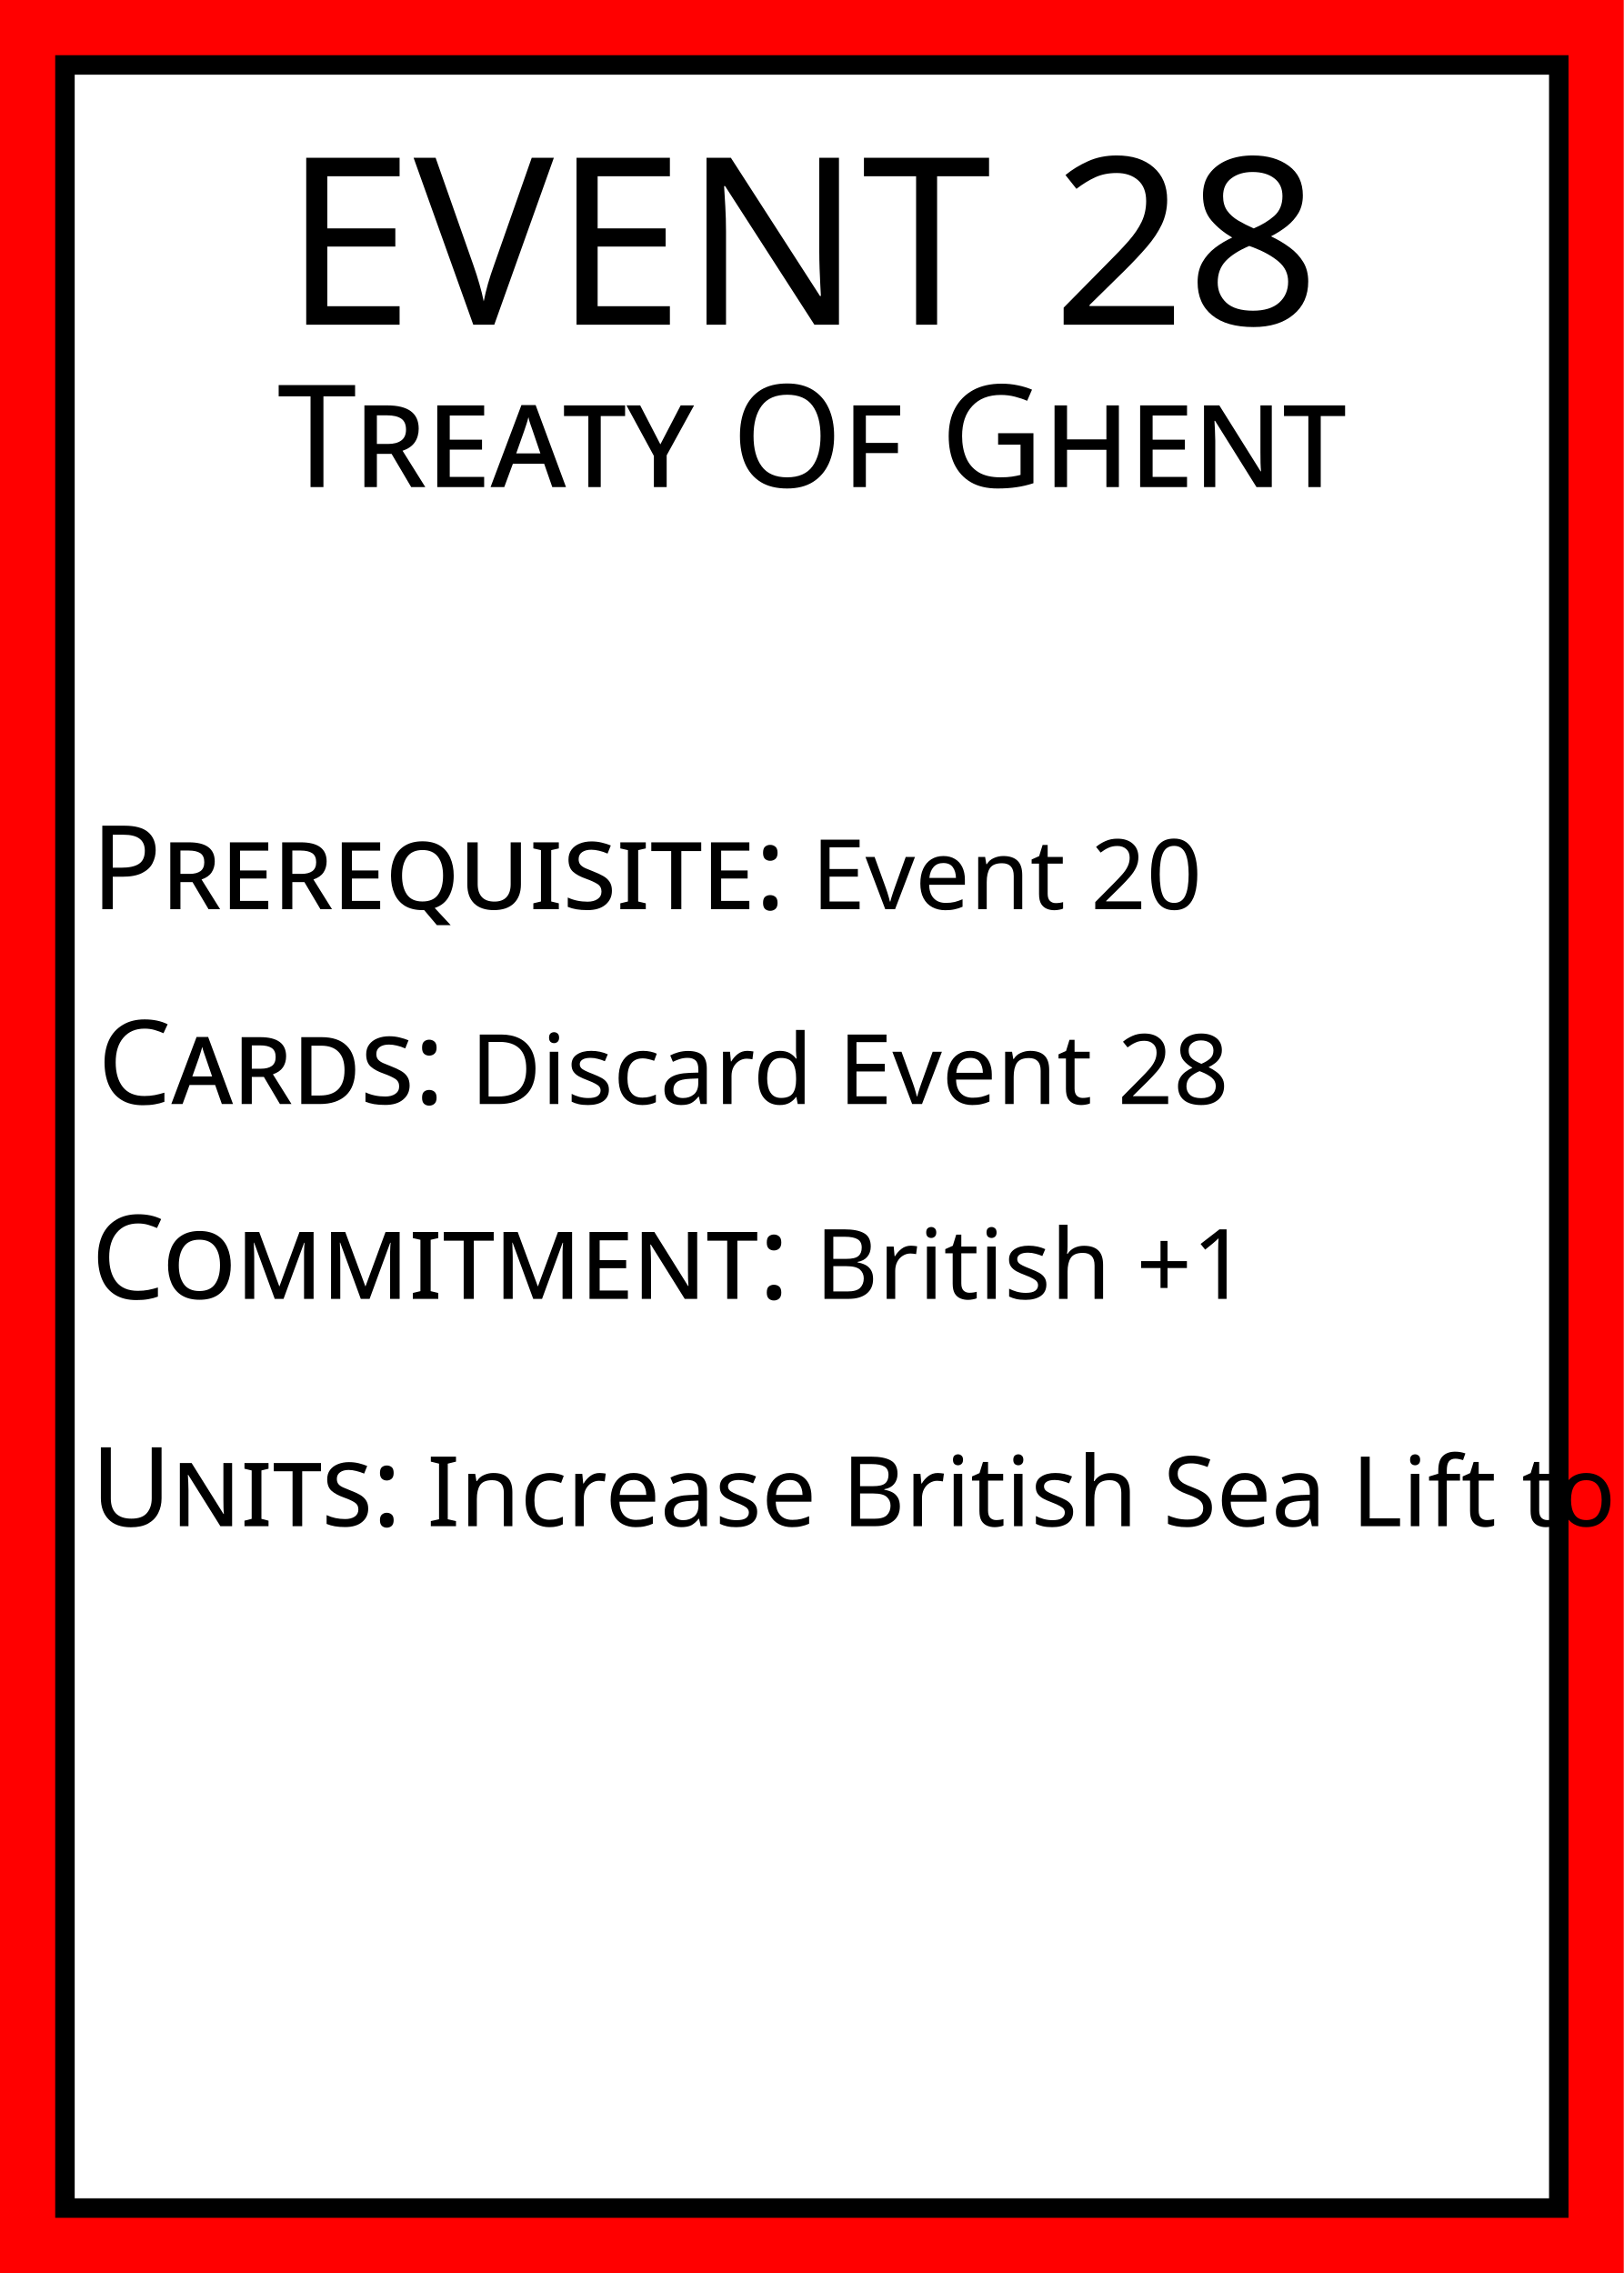
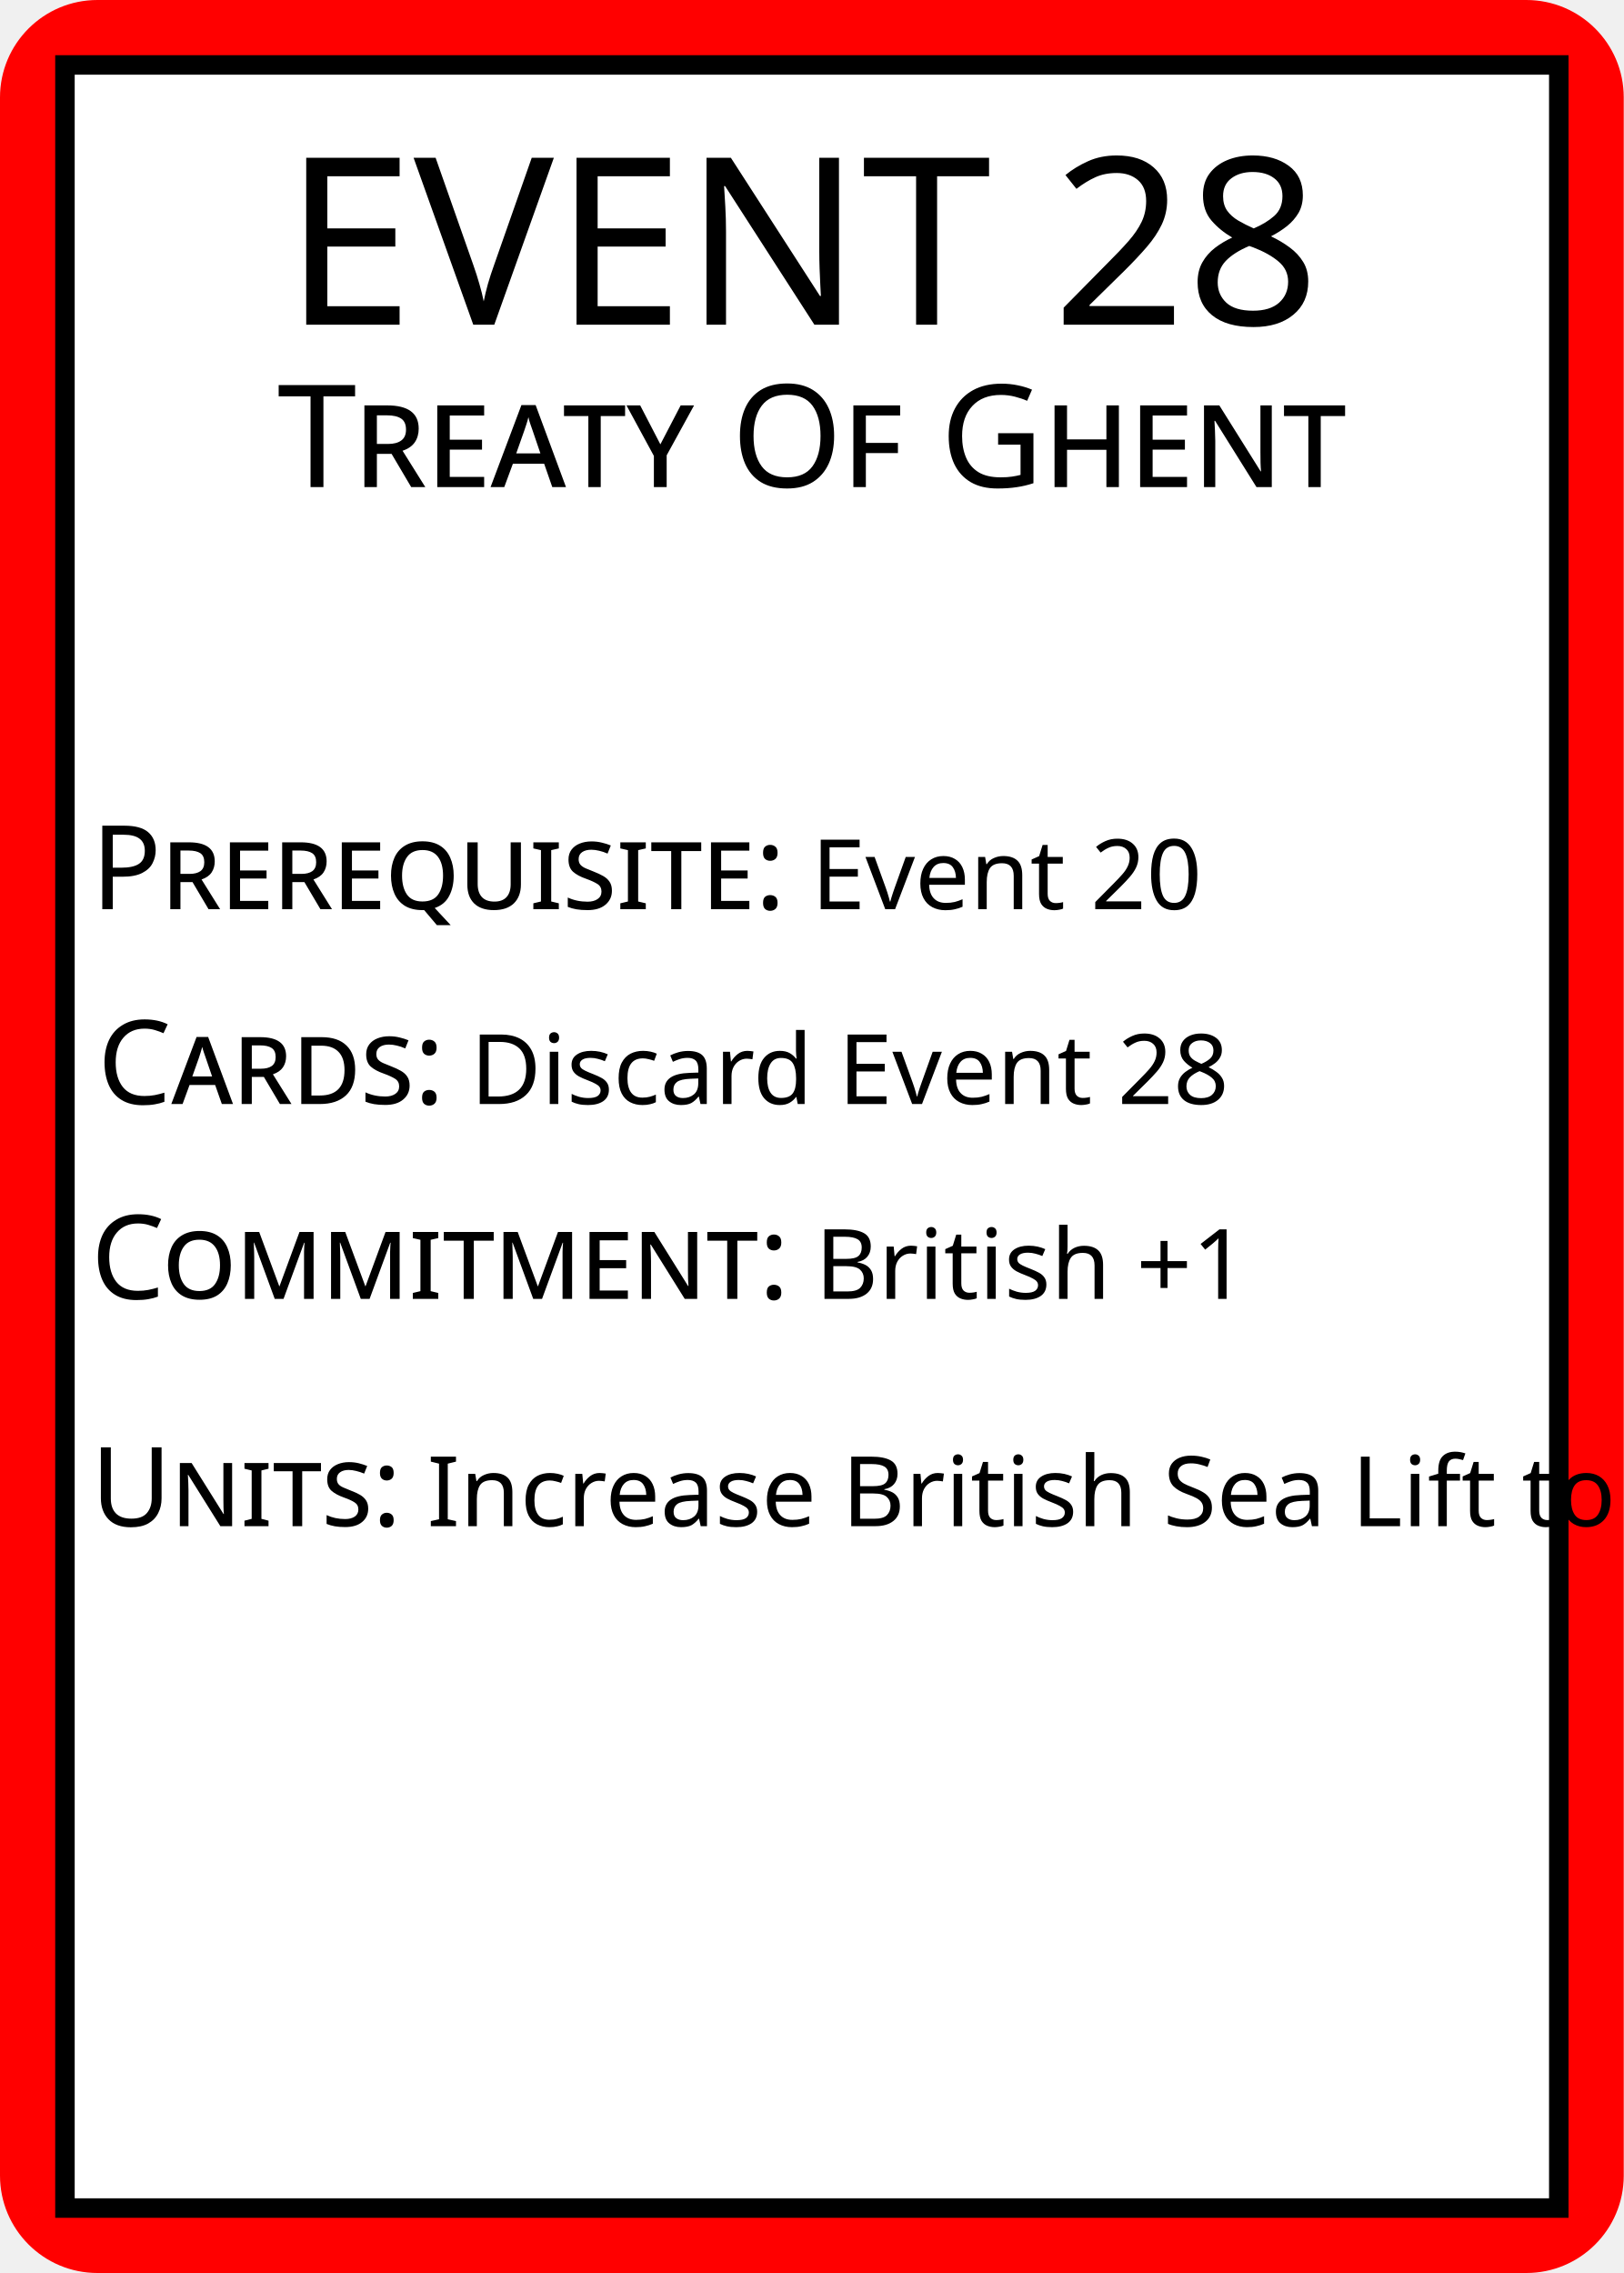
<svg xmlns="http://www.w3.org/2000/svg" width="250" height="350">
-   <rect id="card_background" width="100%" height="100%" fill="red" />
+   <rect id="card_background" width="100%" height="100%" fill="red" rx="15" />
  <rect id="white_background" x="10" y="10" width="230" height="330" fill="white" stroke="black" stroke-width="3" />
  <g id="title" text-anchor="middle" fill="black">
    <text font-family="Baskerville" x="125" y="50">
      <tspan font-size="36">EVENT 28</tspan>
      <tspan font-size="22" font-variant="small-caps" x="50%" dy="25">Treaty Of Ghent</tspan>
    </text>
  </g>
  <g id="text" font-family="Baskerville" fill="black">
    <text id="prerequisite" font-size="15" x="14" y="140">
      <tspan font-size="18" font-variant="small-caps">Prerequisite:</tspan>
      <tspan>Event 20</tspan>
    </text>
    <text id="cards" font-size="15" x="15" y="170">
      <tspan font-size="18" font-variant="small-caps">Cards:</tspan>
      <tspan>Discard Event 28</tspan>
    </text>
    <text id="commitment" font-size="15" x="14" y="200">
      <tspan font-size="18" font-variant="small-caps">Commitment:</tspan>
      <tspan>British +1</tspan>
    </text>
    <text id="units" font-size="15" x="14" y="235">
      <tspan font-size="17" font-variant="small-caps">Units:</tspan>
      <tspan>Increase British Sea Lift to 6.</tspan>
    </text>
  </g>
</svg>
